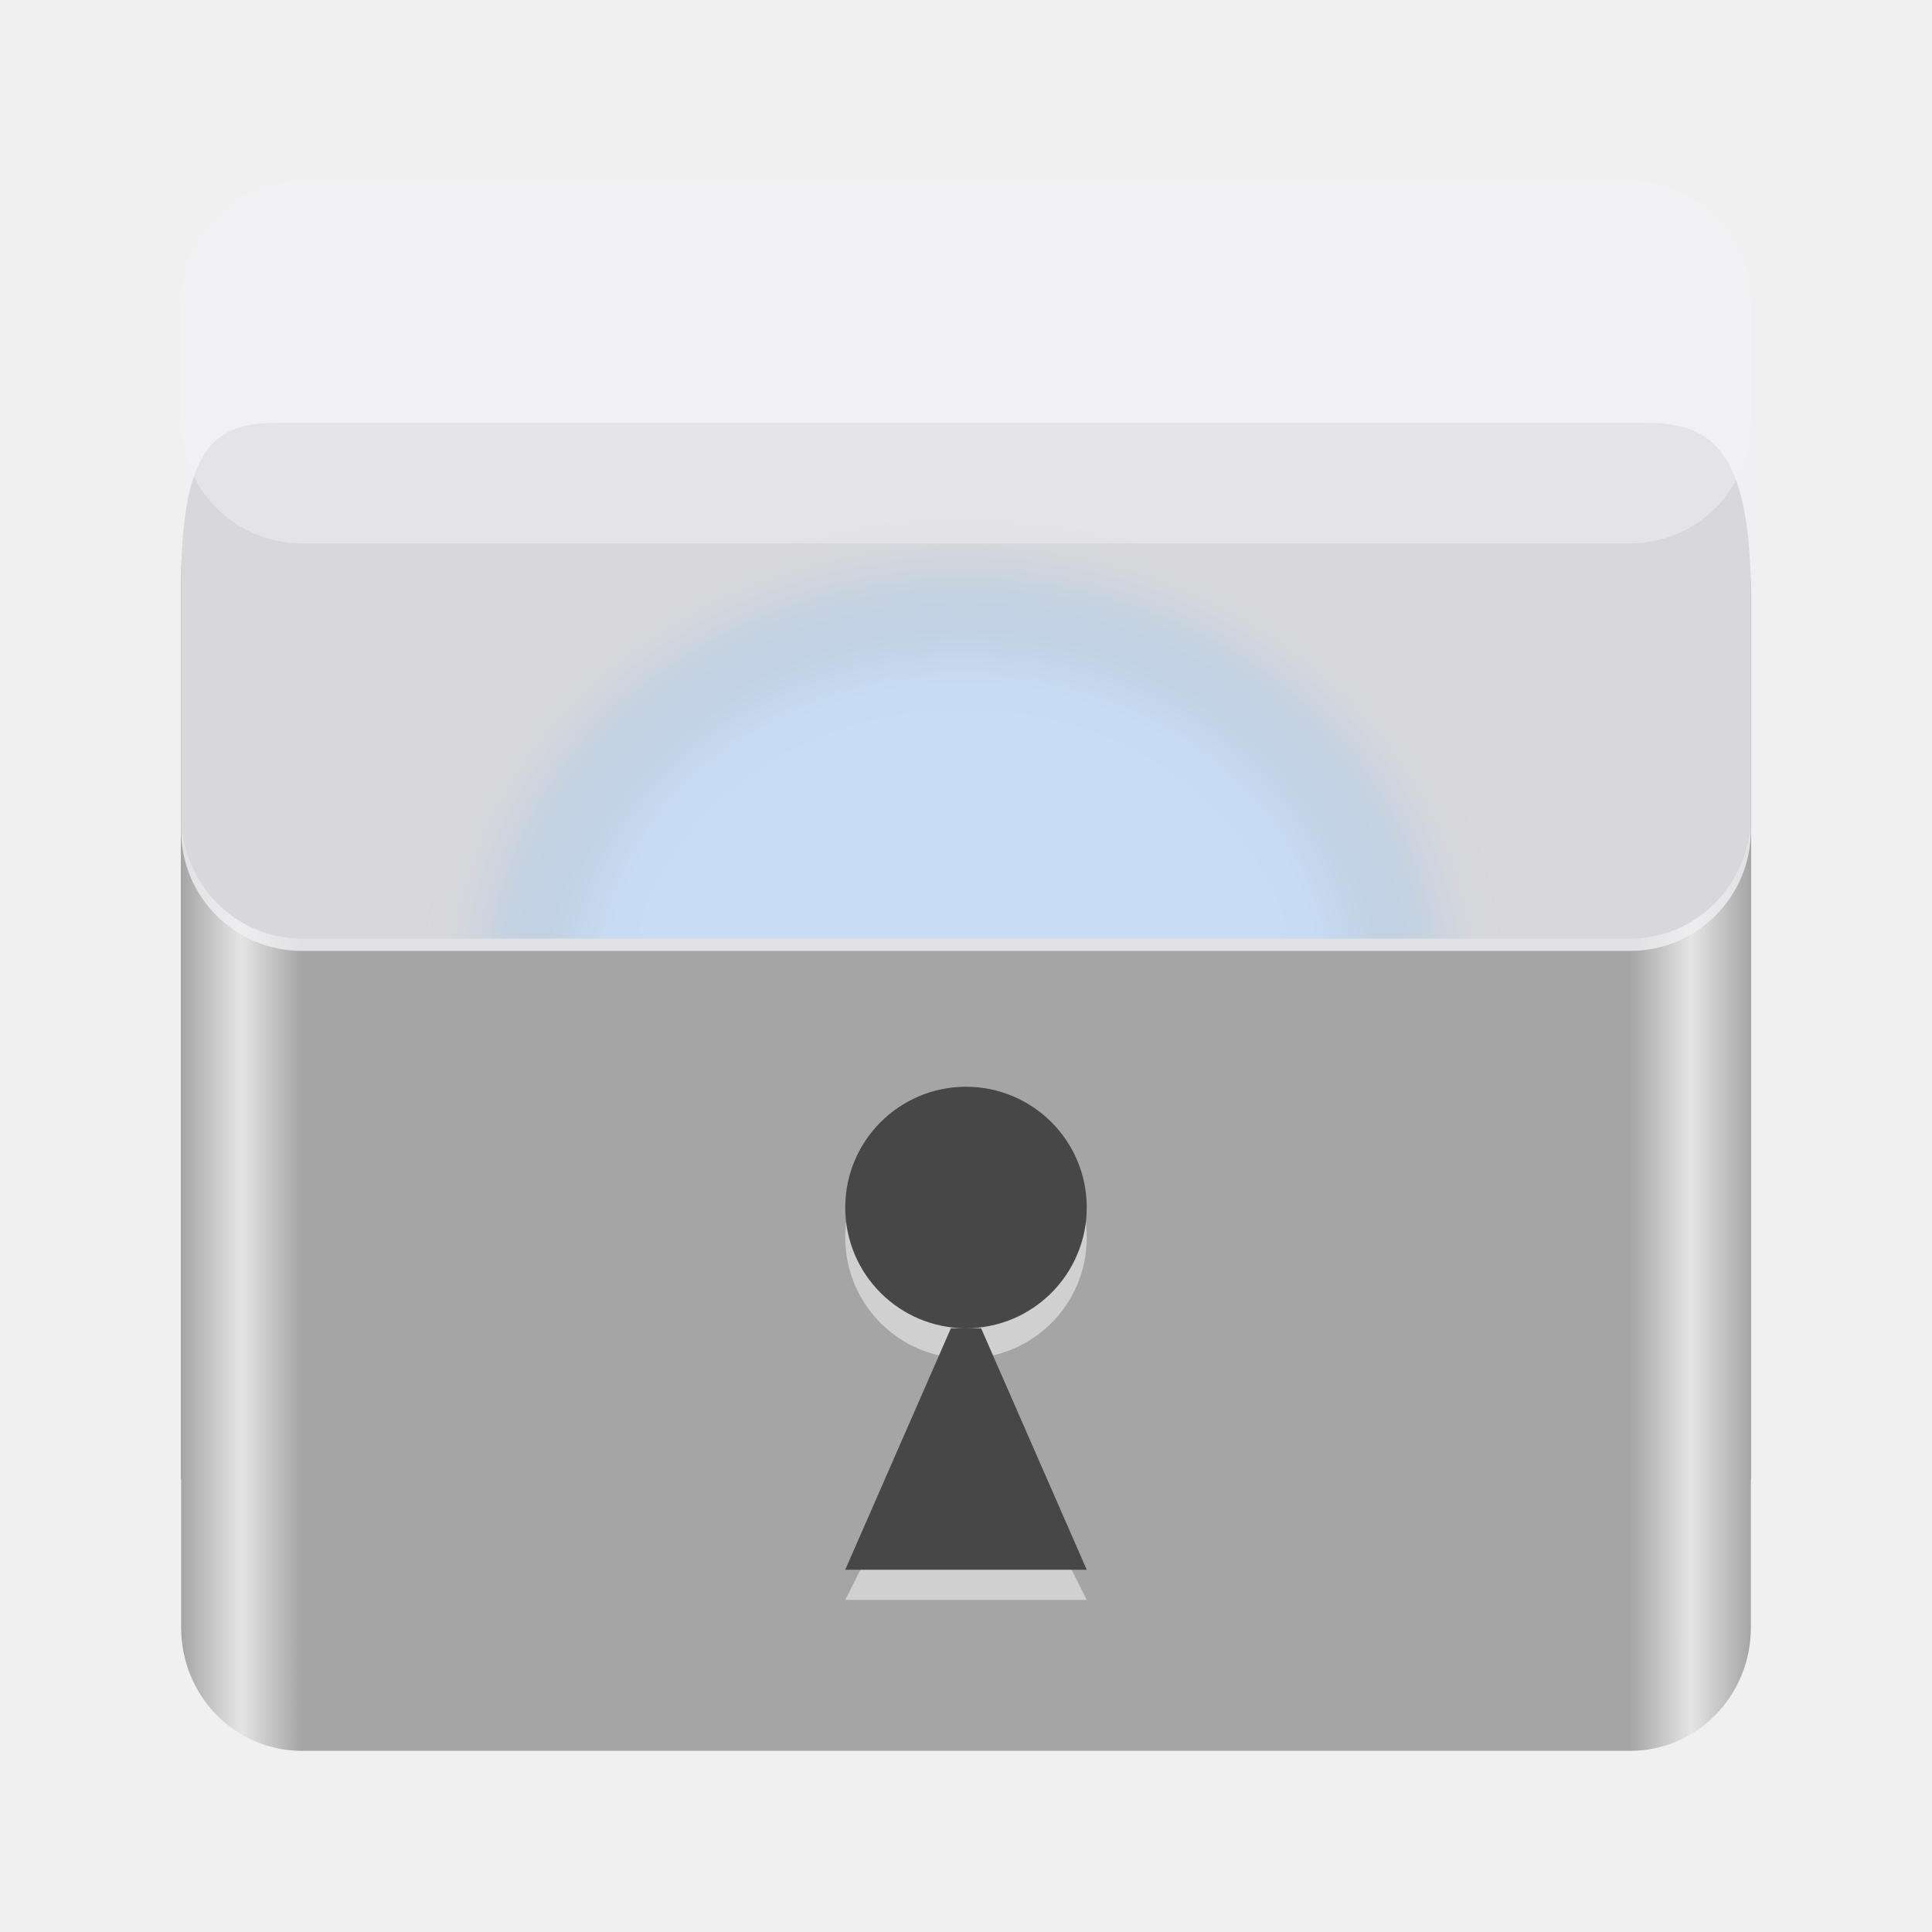
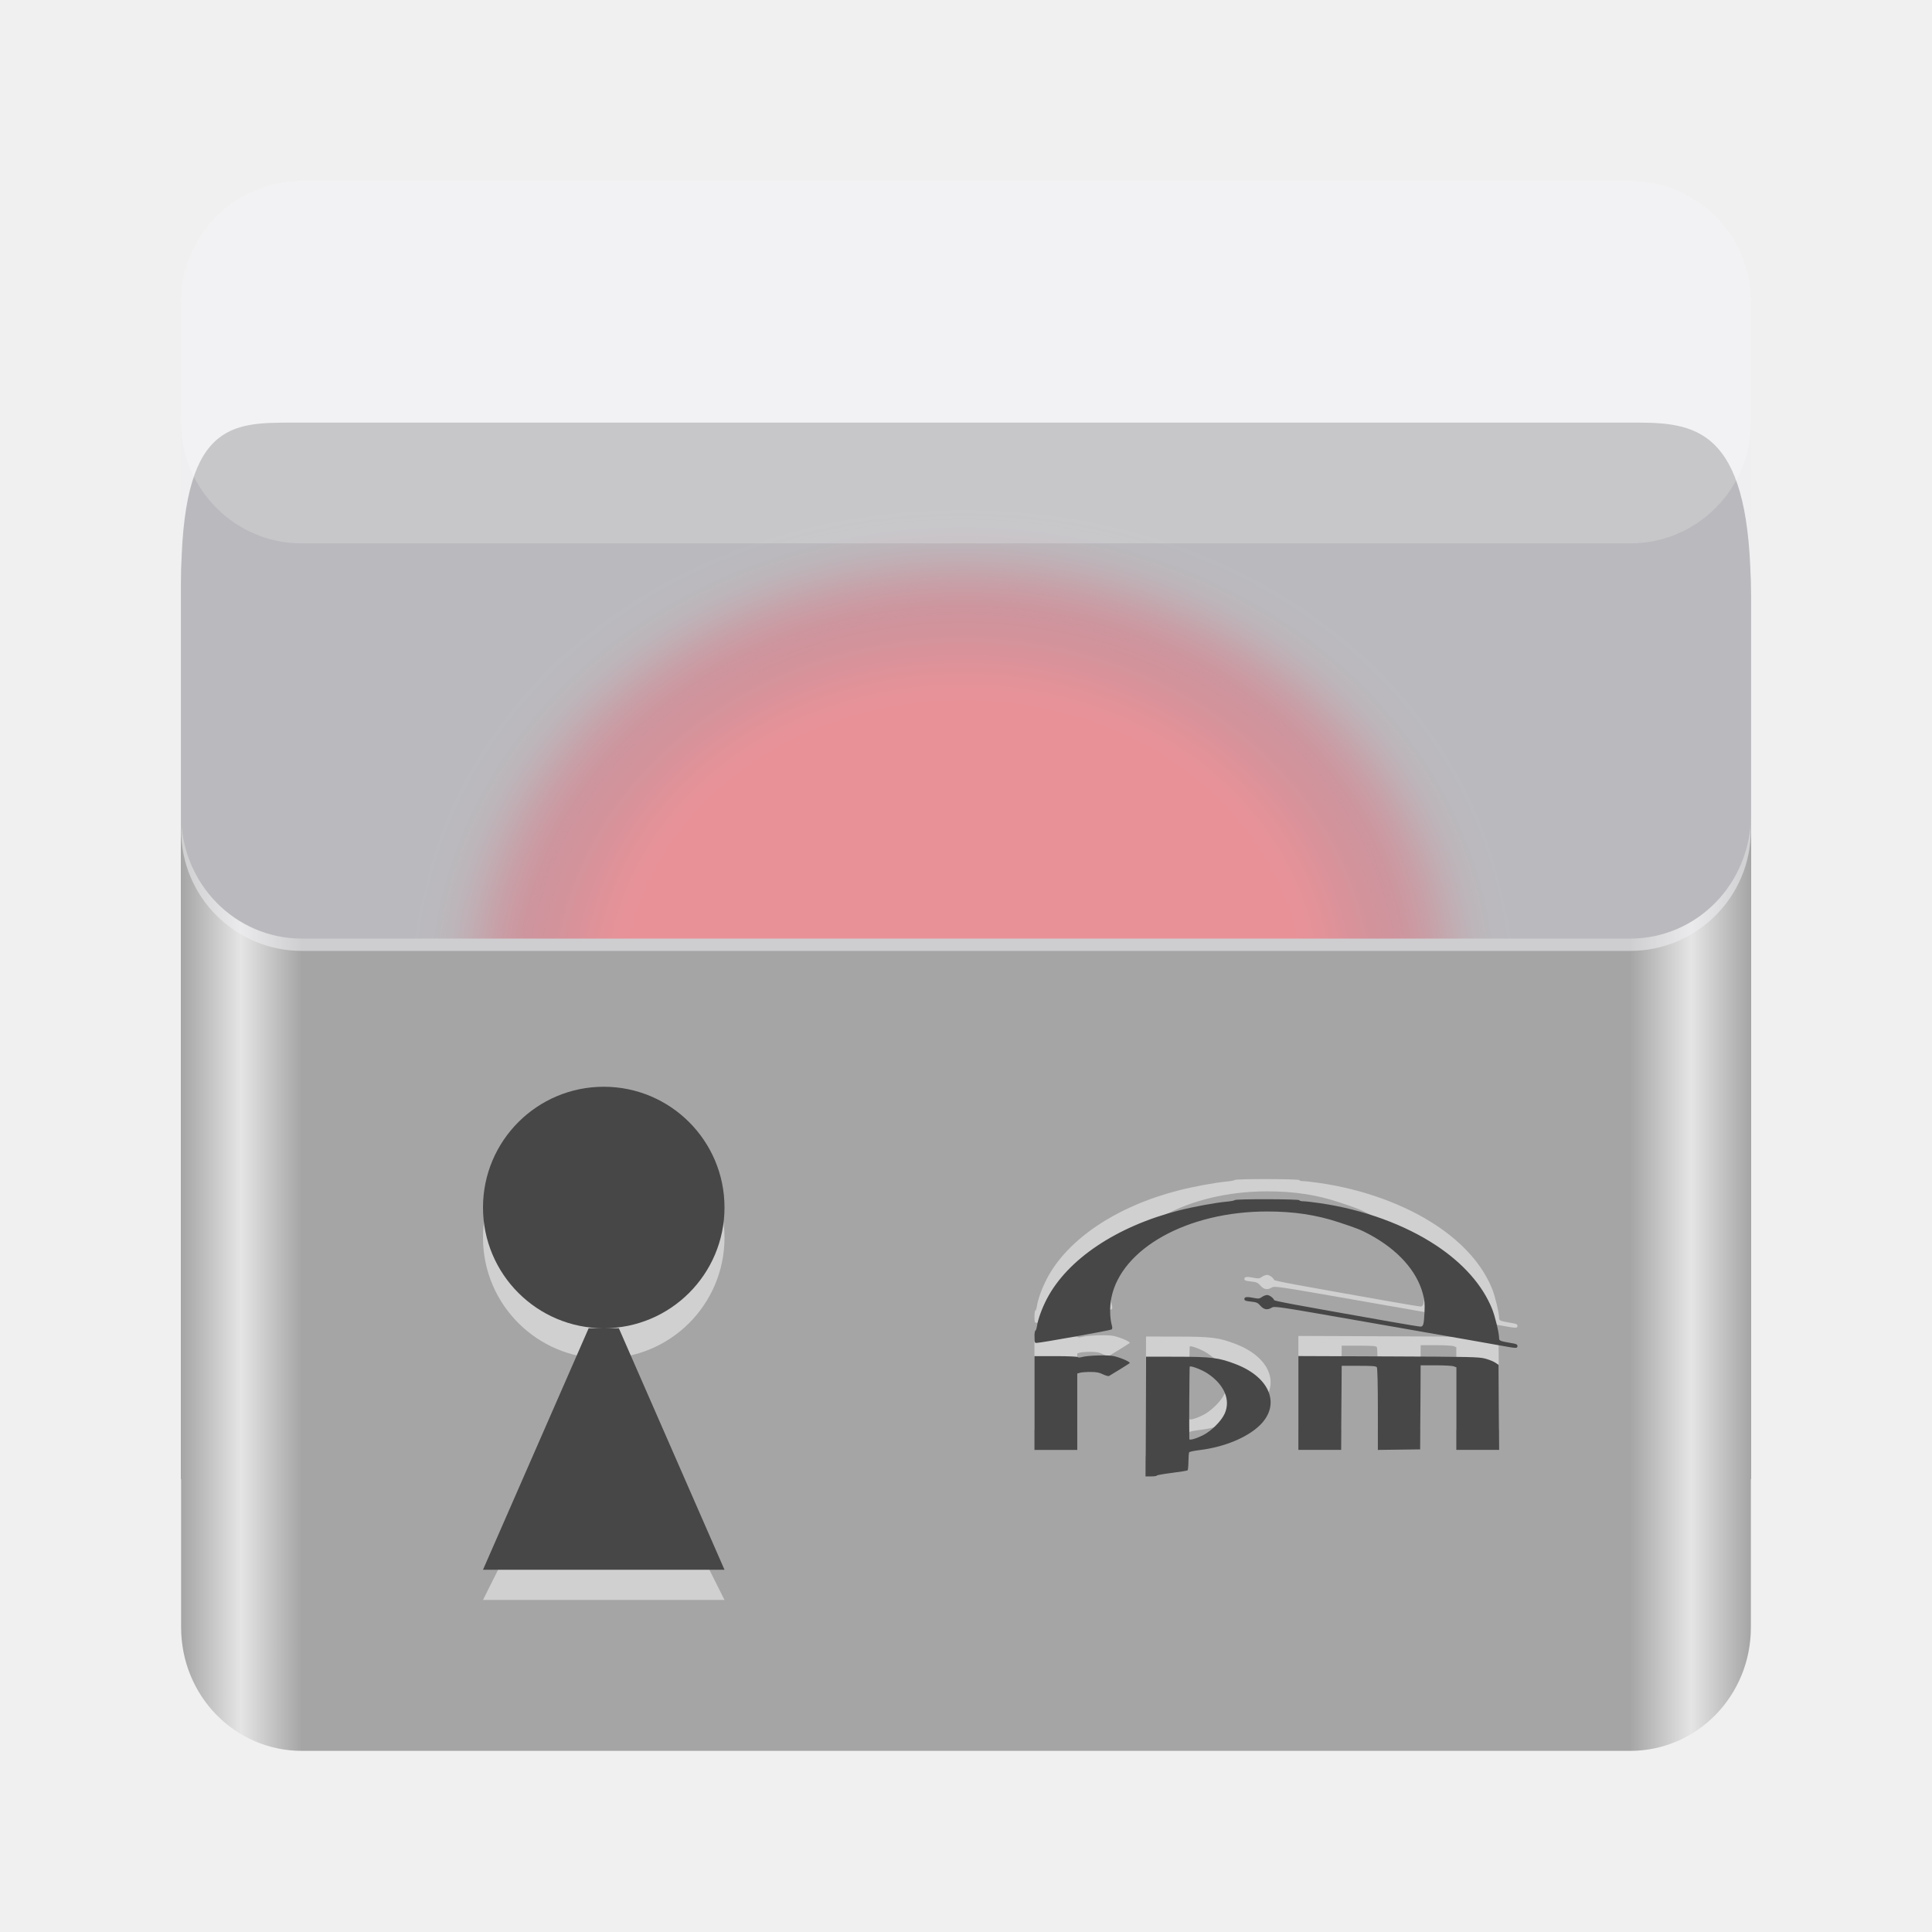
- <svg xmlns="http://www.w3.org/2000/svg" height="128px" viewBox="0 0 128 128" width="128px" version="1.1" id="svg51">
+ <svg xmlns="http://www.w3.org/2000/svg" height="128px" viewBox="0 0 128 128" width="128px" version="1.1" id="svg51" xml:space="preserve">
  <defs id="defs55">
    <filter style="color-interpolation-filters:sRGB" id="filter1307" x="-0.136" y="-0.139" width="1.272" height="1.278">
      <feGaussianBlur stdDeviation="2.2" id="feGaussianBlur1309" />
    </filter>
  </defs>
  <linearGradient id="a" gradientTransform="matrix(0.232143 0 0 0.336527 -8.56686 267.2338)" gradientUnits="userSpaceOnUse" x1="88.596" x2="536.596" y1="-449.394" y2="-449.394">
    <stop offset="0" stop-color="#77767b" id="stop2" style="stop-color:#a5a5a5;stop-opacity:1" />
    <stop offset="0.038" stop-color="#c0bfbc" id="stop4" style="stop-color:#e5e5e5;stop-opacity:1" />
    <stop offset="0.077" stop-color="#9a9996" id="stop6" style="stop-color:#a5a5a5;stop-opacity:1" />
    <stop offset="0.923" stop-color="#9a9996" id="stop8" style="stop-color:#a5a5a5;stop-opacity:1" />
    <stop offset="0.962" stop-color="#c0bfbc" id="stop10" style="stop-color:#e5e5e5;stop-opacity:1" />
    <stop offset="1" stop-color="#77767b" id="stop12" style="stop-color:#a5a5a5;stop-opacity:1" />
  </linearGradient>
  <filter id="b" height="1" width="1" x="0" y="0">
    <feColorMatrix in="SourceGraphic" type="matrix" values="0 0 0 0 1 0 0 0 0 1 0 0 0 0 1 0 0 0 1 0" id="feColorMatrix15" />
  </filter>
  <mask id="c">
    <g filter="url(#b)" id="g20">
      <rect fill-opacity="0.8" height="128" width="128" id="rect18" />
    </g>
  </mask>
  <linearGradient id="d" gradientUnits="userSpaceOnUse" x1="20.495" x2="121.292" y1="28.495" y2="77.01">
    <stop offset="0" stop-color="#ffffff" id="stop23" />
    <stop offset="0.511" stop-color="#f6f5f4" stop-opacity="0.4" id="stop25" />
    <stop offset="1" stop-color="#ffffff" id="stop27" />
  </linearGradient>
  <clipPath id="e">
    <rect height="152" width="192" id="rect30" />
  </clipPath>
  <path d="m 20 12 h 88 c 4.418 0 8 3.582 8 8 v 8 c 0 4.418 -3.582 8 -8 8 h -88 c -4.418 0 -8 -3.582 -8 -8 v -8 c 0 -4.418 3.582 -8 8 -8 z m 0 0" fill="#ffffff" fill-opacity="0.502" id="path33" />
  <path d="m 19.43 28 c -4.117 0 -7.43 -0.062 -7.43 10.641 v 59.359 h 104 v -58.535 c 0 -10.707 -3.312 -11.465 -7.43 -11.465 z m 0 0" fill="#77767b" id="path35" />
-   <ellipse style="opacity:1;fill:#268ef9;stroke:#0453a4;stroke-width:7.194;stroke-linecap:round;stroke-linejoin:round;stroke-opacity:1;filter:url(#filter1307);stop-color:#000000" id="path949" cx="-45.131" cy="61.646" rx="32.667" ry="31.898" transform="matrix(0.8844897,0,0,0.7864235,103.7094,17.26881)" />
+   <ellipse style="opacity:1;fill:#e01b24;stroke:#a51d2d;stroke-width:7.194;stroke-linecap:round;stroke-linejoin:round;stroke-opacity:1;filter:url(#filter1307);stop-color:#000000" id="path949" cx="-45.131" cy="61.646" rx="32.667" ry="31.898" transform="matrix(0.8844897,0,0,0.7864235,103.7094,17.26881)" />
  <path d="m 12 54 v 53.816 c 0 4.535 3.566 8.184 8 8.184 h 88 c 4.434 0 8 -3.648 8 -8.184 v -53.816 c 0 4.535 -3.566 8.184 -8 8.184 h -88 c -4.434 0 -8 -3.648 -8 -8.184 z m 0 0" fill="url(#a)" id="path39" />
  <g clip-path="url(#e)" mask="url(#c)" transform="translate(-8,-16)" id="g43" style="fill:#f0f0f2">
-     <path d="m 28,28 h 88 c 4.418,0 8,3.582 8,8 v 35 c 0,4.418 -3.582,8 -8,8 H 28 c -4.418,0 -8,-3.582 -8,-8 V 36 c 0,-4.418 3.582,-8 8,-8 z m 0,0" fill="url(#d)" id="path41" style="fill:#f0f0f2" />
+     <path d="m 28,28 h 88 c 4.418,0 8,3.582 8,8 v 35 c 0,4.418 -3.582,8 -8,8 H 28 c -4.418,0 -8,-3.582 -8,-8 V 36 c 0,-4.418 3.582,-8 8,-8 z m 0,0" fill="url(#d)" id="path41" style="fill:#f0f0f2;fill-opacity:0.7" />
  </g>
-   <path d="m 64 74 c -4.418 0 -8 3.582 -8 8 s 3.582 8 8 8 s 8 -3.582 8 -8 s -3.582 -8 -8 -8 z m 0 16 l -8 16 h 16 z m 0 0" fill="#deddda" id="path45" style="fill:#d0d0d0" />
-   <path d="m 64 72 c -4.418 0 -8 3.582 -8 8 s 3.582 8 8 8 s 8 -3.582 8 -8 s -3.582 -8 -8 -8 z m -1 16 l -7 16 h 16 l -7 -16 z m 0 0" fill="#5e5c64" id="path47" style="fill:#474747" />
-   <path d="m 20 12 h 88 c 4.418 0 8 3.582 8 8 v 8 c 0 4.418 -3.582 8 -8 8 h -88 c -4.418 0 -8 -3.582 -8 -8 v -8 c 0 -4.418 3.582 -8 8 -8 z m 0 0" fill="#ffffff" fill-opacity="0.502" id="path49" style="fill:#f0f0f2" />
+   <path d="m 40,74 c -4.418,0 -8,3.582 -8,8 0,4.418 3.582,8 8,8 4.418,0 8,-3.582 8,-8 0,-4.418 -3.582,-8 -8,-8 z m 0,16 -8,16 h 16 z m 0,0" fill="#deddda" id="path45" style="fill:#d0d0d0" />
+   <path d="m 40,72 c -4.418,0 -8,3.582 -8,8 0,4.418 3.582,8 8,8 4.418,0 8,-3.582 8,-8 0,-4.418 -3.582,-8 -8,-8 z m -1,16 -7,16 H 48 L 41,88 Z m 0,0" fill="#5e5c64" id="path47" style="fill:#474747" />
+   <path d="m 20 12 h 88 c 4.418 0 8 3.582 8 8 v 8 c 0 4.418 -3.582 8 -8 8 h -88 c -4.418 0 -8 -3.582 -8 -8 v -8 c 0 -4.418 3.582 -8 8 -8 z m 0 0" fill="#ffffff" fill-opacity="0.502" id="path49" style="fill:#f0f0f2;fill-opacity:0.25" />
+   <path d="m -91.544,-0.488 h 72 c 4.418,0 8,3.582 8,8 v 88 c 0,4.418 -3.582,8 -8,8 h -72 c -4.418,0 -8,-3.582 -8,-8 v -88 c 0,-4.418 3.582,-8 8,-8 z m 0,0" fill="url(#a)" id="path27" style="fill:url(#a-3)" />
+   <g clip-path="url(#d)" mask="url(#b-6)" transform="translate(-329.5437,4.512112)" id="g22">
+     <path d="M 37.672,36.504 V 122.504 H 105.672 V 36.504 Z m 0,0" fill="url(#c)" id="path20" style="fill:url(#c-7)" />
+   </g>
+   <g id="g1520" transform="matrix(0.6666667,0,0,0.6666667,30.29652,29.96621)" style="stroke-width:1.5">
+     <path style="fill:#d0d0d0;fill-opacity:1;stroke-width:1.5" d="m 68.422,93.823 0.026,-5.949 3.089,0.005 c 3.444,0.006 4.165,0.098 5.854,0.752 3.387,1.311 4.451,4.016 2.38,6.048 -1.257,1.233 -3.558,2.183 -6.006,2.48 -0.529,0.064 -0.992,0.162 -1.029,0.217 -0.037,0.055 -0.071,0.466 -0.075,0.914 -0.005,0.447 -0.043,0.844 -0.085,0.881 -0.042,0.037 -0.749,0.152 -1.57,0.255 -0.822,0.103 -1.494,0.224 -1.494,0.268 0,0.044 -0.251,0.08 -0.558,0.08 h -0.558 l 0.026,-5.949 z m 5.632,1.886 c 0.853,-0.417 1.855,-1.401 2.204,-2.165 0.625,-1.365 -0.047,-2.926 -1.73,-4.02 -0.558,-0.362 -1.629,-0.77 -1.738,-0.661 -0.034,0.034 -0.068,6.066 -0.041,7.2 0.004,0.147 0.622,-0.021 1.305,-0.354 z M 57.359,92.481 v -4.658 h 2.121 c 1.192,0 2.146,0.041 2.179,0.094 0.035,0.057 0.184,0.058 0.379,0.002 0.608,-0.174 2.642,-0.234 3.229,-0.095 0.736,0.174 1.671,0.592 1.554,0.694 -0.083,0.072 -1.704,1.082 -2.046,1.274 -0.071,0.04 -0.345,-0.033 -0.608,-0.162 -0.371,-0.182 -0.649,-0.235 -1.238,-0.236 -0.418,-3.04e-4 -0.885,0.034 -1.038,0.077 l -0.278,0.078 v 3.796 3.796 h -2.127 -2.127 z m 26.228,-0.004 v -4.662 l 8.937,0.035 c 8.146,0.032 8.997,0.051 9.616,0.214 0.374,0.098 0.829,0.28 1.013,0.403 l 0.333,0.225 0.026,4.224 0.026,4.224 h -2.128 -2.128 v -4.104 -4.104 l -0.26,-0.099 c -0.143,-0.054 -0.94,-0.099 -1.771,-0.099 h -1.511 l -0.026,4.177 -0.026,4.177 -2.101,0.027 -2.101,0.027 -0.002,-4.027 c -9.11e-4,-2.357 -0.041,-4.09 -0.097,-4.179 -0.079,-0.125 -0.395,-0.152 -1.796,-0.152 h -1.7 l -0.026,4.177 -0.026,4.177 H 85.712 83.587 V 92.477 Z m 20.253,-5.678 c -1.111,-0.204 -2.455,-0.44 -14.978,-2.628 -7.305,-1.277 -7.648,-1.328 -7.914,-1.17 -0.446,0.264 -0.782,0.209 -1.129,-0.183 -0.27,-0.305 -0.387,-0.356 -0.953,-0.417 -0.54,-0.058 -0.646,-0.1 -0.646,-0.26 0,-0.218 0.263,-0.241 1.013,-0.09 0.384,0.077 0.499,0.061 0.73,-0.106 0.151,-0.109 0.382,-0.197 0.513,-0.197 0.231,0 0.624,0.283 0.697,0.501 0.032,0.097 1.891,0.442 11.493,2.136 1.567,0.276 2.941,0.503 3.052,0.503 0.286,0 0.345,-0.209 0.402,-1.421 0.041,-0.887 0.013,-1.203 -0.171,-1.873 -0.622,-2.277 -2.49,-4.348 -5.279,-5.855 -0.876,-0.473 -1.232,-0.614 -3.103,-1.231 -2.212,-0.729 -4.436,-1.062 -7.084,-1.062 -7.903,0 -14.507,3.668 -15.486,8.601 -0.173,0.87 -0.151,2.007 0.051,2.712 0.064,0.223 0.056,0.35 -0.026,0.414 -0.117,0.092 -7.057,1.335 -7.455,1.335 -0.186,0 -0.208,-0.062 -0.208,-0.608 0,-0.334 0.04,-0.608 0.09,-0.608 0.049,0 0.121,-0.205 0.158,-0.457 0.103,-0.684 0.494,-1.761 0.978,-2.692 2.055,-3.951 6.944,-7.224 13.152,-8.805 1.425,-0.363 3.626,-0.769 4.688,-0.865 0.433,-0.039 0.812,-0.11 0.841,-0.158 0.078,-0.126 6.422,-0.112 6.422,0.014 0,0.056 0.171,0.101 0.38,0.102 0.209,2.56e-4 0.974,0.088 1.699,0.195 4.303,0.633 8.402,2.129 11.541,4.214 2.687,1.784 4.595,3.956 5.535,6.299 0.295,0.737 0.688,2.374 0.691,2.88 0.002,0.286 0.053,0.306 1.445,0.546 0.282,0.049 0.38,0.115 0.38,0.257 0,0.236 -0.117,0.234 -1.519,-0.023 z" id="path950-1" />
+     <path style="fill:#474747;fill-opacity:1;stroke-width:1.5" d="m 68.422,95.823 0.026,-5.949 3.089,0.005 c 3.444,0.006 4.165,0.098 5.854,0.752 3.387,1.311 4.451,4.016 2.38,6.048 -1.257,1.233 -3.558,2.183 -6.006,2.48 -0.529,0.064 -0.992,0.162 -1.029,0.217 -0.037,0.055 -0.071,0.466 -0.075,0.914 -0.005,0.447 -0.043,0.844 -0.085,0.881 -0.042,0.037 -0.749,0.152 -1.57,0.255 -0.822,0.103 -1.494,0.224 -1.494,0.268 0,0.044 -0.251,0.08 -0.558,0.08 h -0.558 l 0.026,-5.949 z m 5.632,1.886 c 0.853,-0.417 1.855,-1.401 2.204,-2.165 0.625,-1.365 -0.047,-2.926 -1.73,-4.02 -0.558,-0.362 -1.629,-0.77 -1.738,-0.661 -0.034,0.034 -0.068,6.066 -0.041,7.2 0.004,0.147 0.622,-0.021 1.305,-0.354 z M 57.359,94.481 v -4.658 h 2.121 c 1.192,0 2.146,0.041 2.179,0.094 0.035,0.057 0.184,0.058 0.379,0.002 0.608,-0.174 2.642,-0.234 3.229,-0.095 0.736,0.174 1.671,0.592 1.554,0.694 -0.083,0.072 -1.704,1.082 -2.046,1.274 -0.071,0.04 -0.345,-0.033 -0.608,-0.162 -0.371,-0.182 -0.649,-0.235 -1.238,-0.236 -0.418,-3.04e-4 -0.885,0.034 -1.038,0.077 l -0.278,0.078 v 3.796 3.796 h -2.127 -2.127 z m 26.228,-0.004 v -4.662 l 8.937,0.035 c 8.146,0.032 8.997,0.051 9.616,0.214 0.374,0.098 0.829,0.28 1.013,0.403 l 0.333,0.225 0.026,4.224 0.026,4.224 h -2.128 -2.128 v -4.104 -4.104 l -0.26,-0.099 c -0.143,-0.054 -0.94,-0.099 -1.771,-0.099 h -1.511 l -0.026,4.177 -0.026,4.177 -2.101,0.027 -2.101,0.027 -0.002,-4.027 c -9.11e-4,-2.357 -0.041,-4.09 -0.097,-4.179 -0.079,-0.125 -0.395,-0.152 -1.796,-0.152 h -1.7 l -0.026,4.177 -0.026,4.177 H 85.712 83.587 V 94.477 Z m 20.253,-5.678 c -1.111,-0.204 -2.455,-0.44 -14.978,-2.628 -7.305,-1.277 -7.648,-1.328 -7.914,-1.17 -0.446,0.264 -0.782,0.209 -1.129,-0.183 -0.27,-0.305 -0.387,-0.356 -0.953,-0.417 -0.54,-0.058 -0.646,-0.1 -0.646,-0.26 0,-0.218 0.263,-0.241 1.013,-0.09 0.384,0.077 0.499,0.061 0.73,-0.106 0.151,-0.109 0.382,-0.197 0.513,-0.197 0.231,0 0.624,0.283 0.697,0.501 0.032,0.097 1.891,0.442 11.493,2.136 1.567,0.276 2.941,0.503 3.052,0.503 0.286,0 0.345,-0.209 0.402,-1.421 0.041,-0.887 0.013,-1.203 -0.171,-1.873 -0.622,-2.277 -2.49,-4.348 -5.279,-5.855 -0.876,-0.473 -1.232,-0.614 -3.103,-1.231 -2.212,-0.729 -4.436,-1.062 -7.084,-1.062 -7.903,0 -14.507,3.668 -15.486,8.601 -0.173,0.87 -0.151,2.007 0.051,2.712 0.064,0.223 0.056,0.35 -0.026,0.414 -0.117,0.092 -7.057,1.335 -7.455,1.335 -0.186,0 -0.208,-0.062 -0.208,-0.608 0,-0.334 0.04,-0.608 0.09,-0.608 0.049,0 0.121,-0.205 0.158,-0.457 0.103,-0.684 0.494,-1.761 0.978,-2.692 2.055,-3.951 6.944,-7.224 13.152,-8.805 1.425,-0.363 3.626,-0.769 4.688,-0.865 0.433,-0.039 0.812,-0.11 0.841,-0.158 0.078,-0.126 6.422,-0.112 6.422,0.014 0,0.056 0.171,0.101 0.38,0.102 0.209,2.56e-4 0.974,0.088 1.699,0.195 4.303,0.633 8.402,2.129 11.541,4.214 2.687,1.784 4.595,3.956 5.535,6.299 0.295,0.737 0.688,2.374 0.691,2.88 0.002,0.286 0.053,0.306 1.445,0.546 0.282,0.049 0.38,0.115 0.38,0.257 0,0.236 -0.117,0.234 -1.519,-0.023 z" id="path950" />
+   </g>
</svg>
